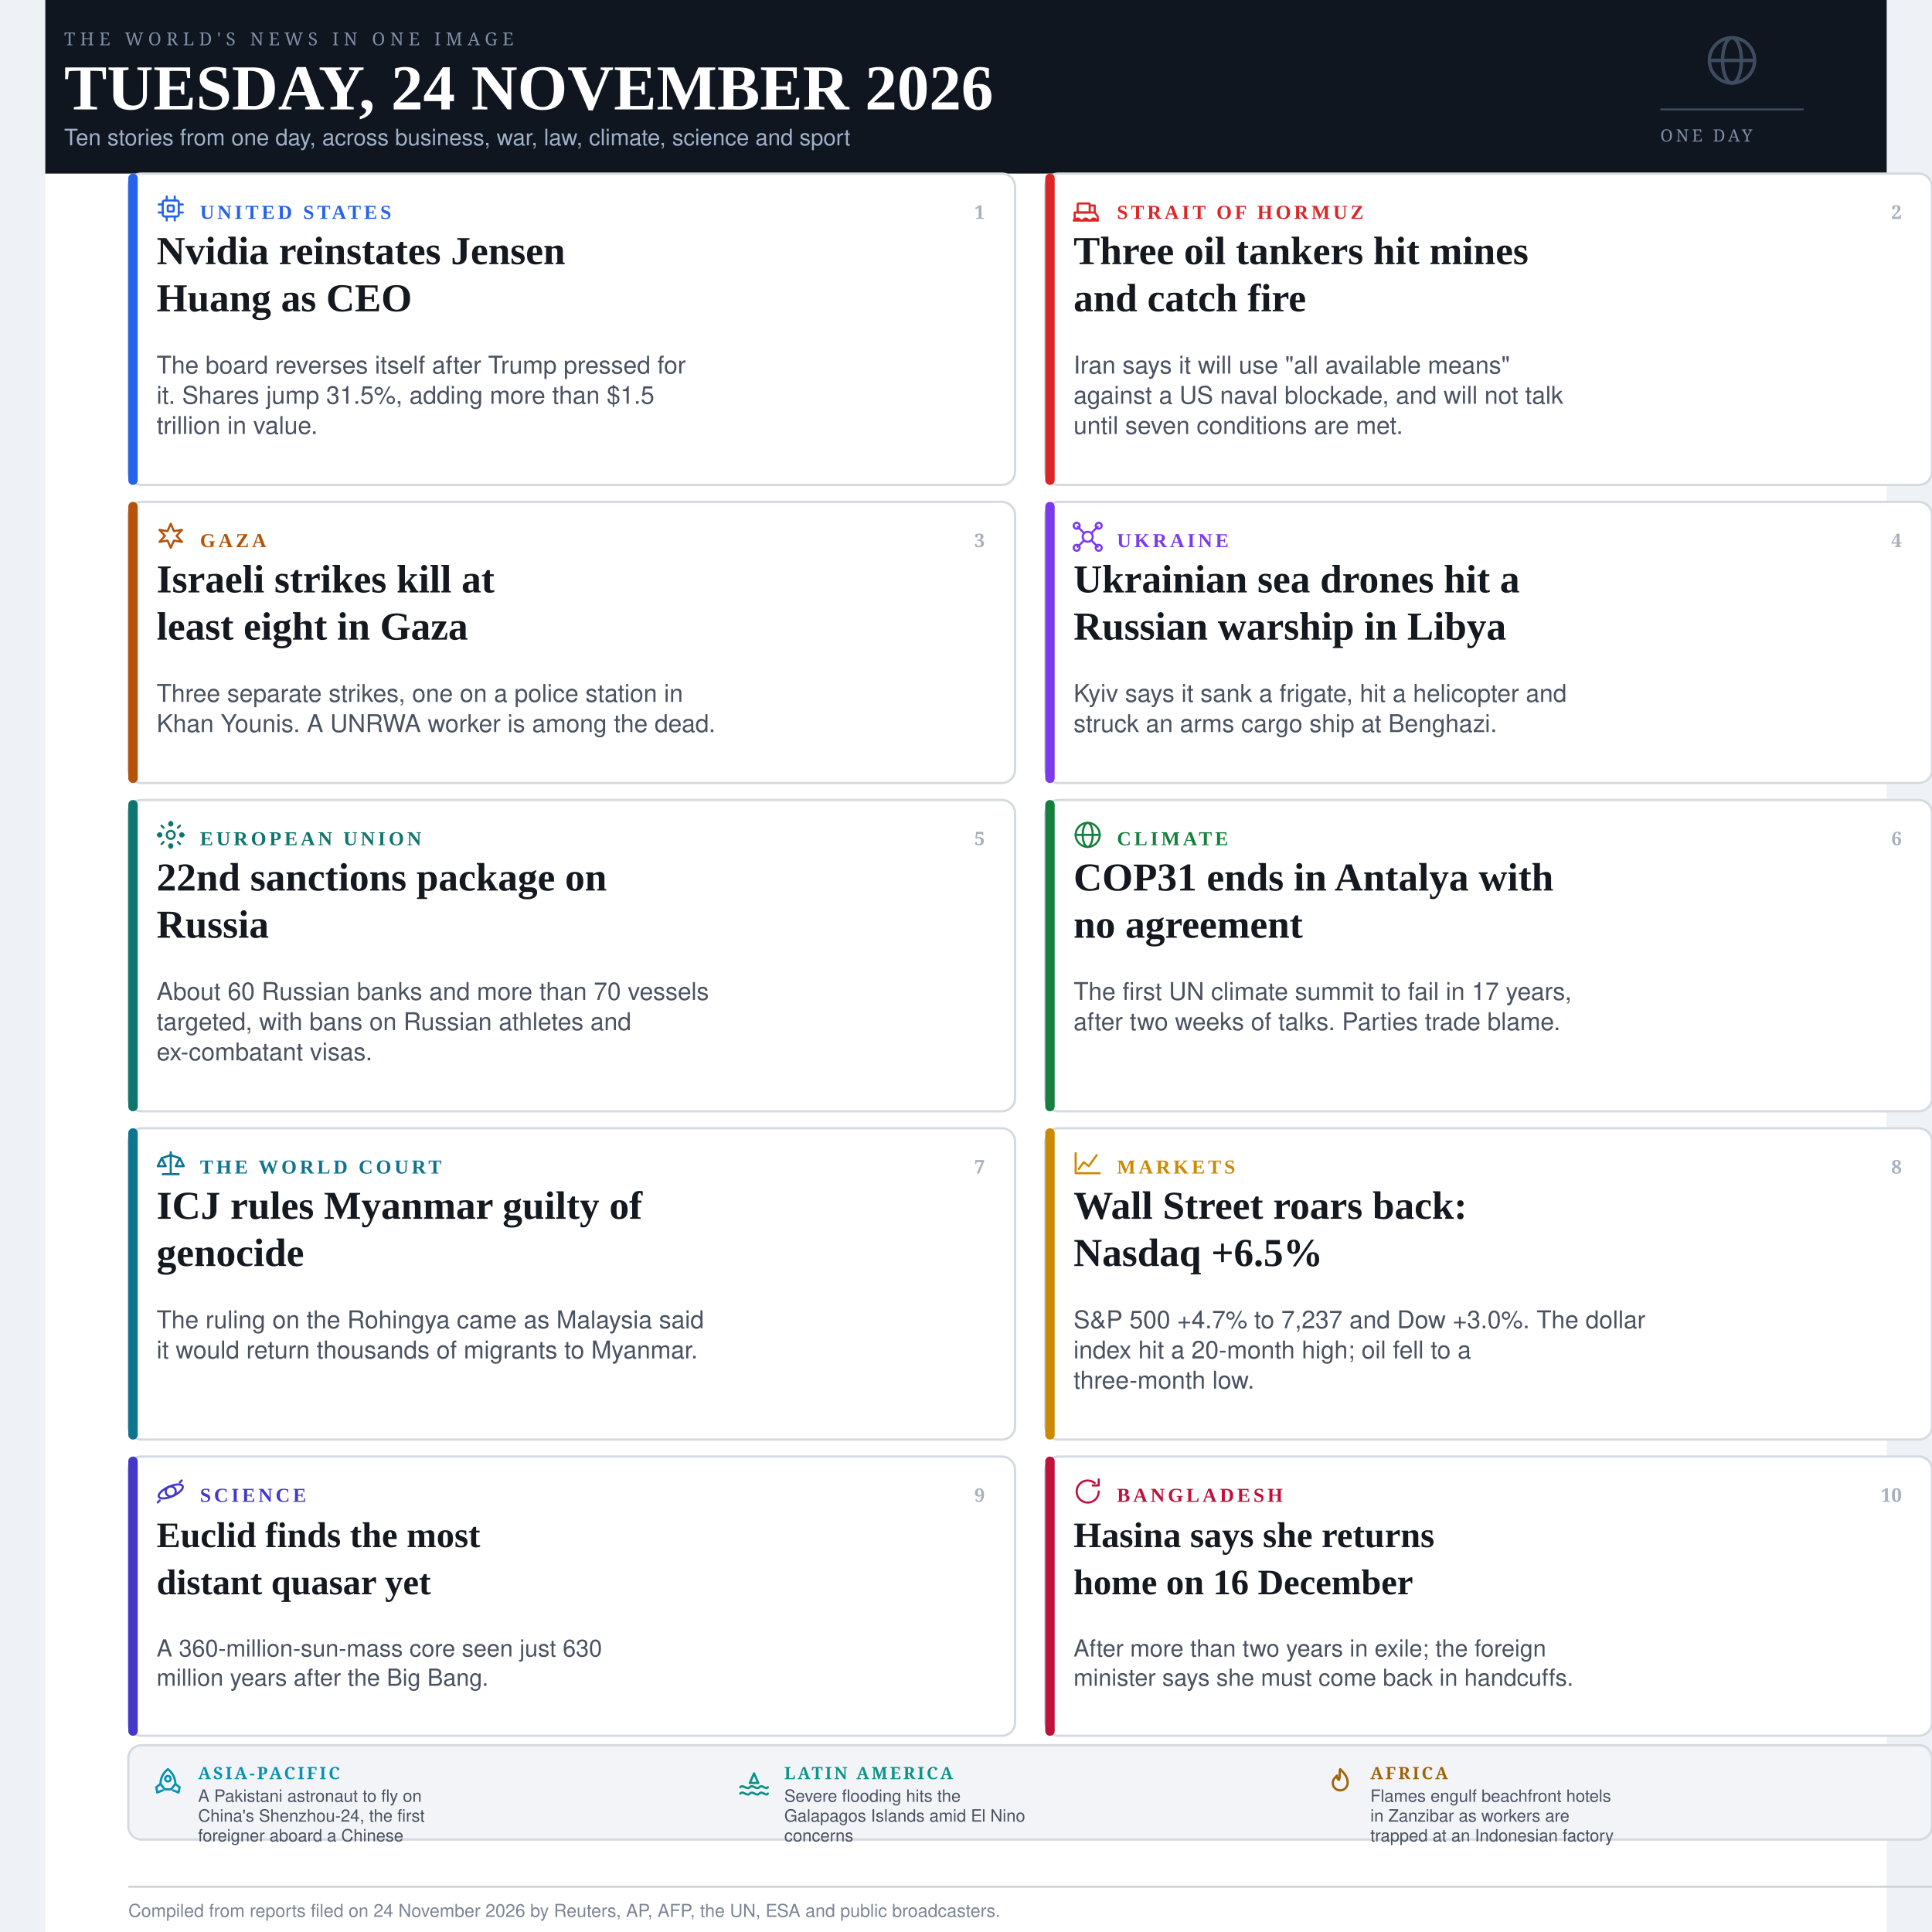
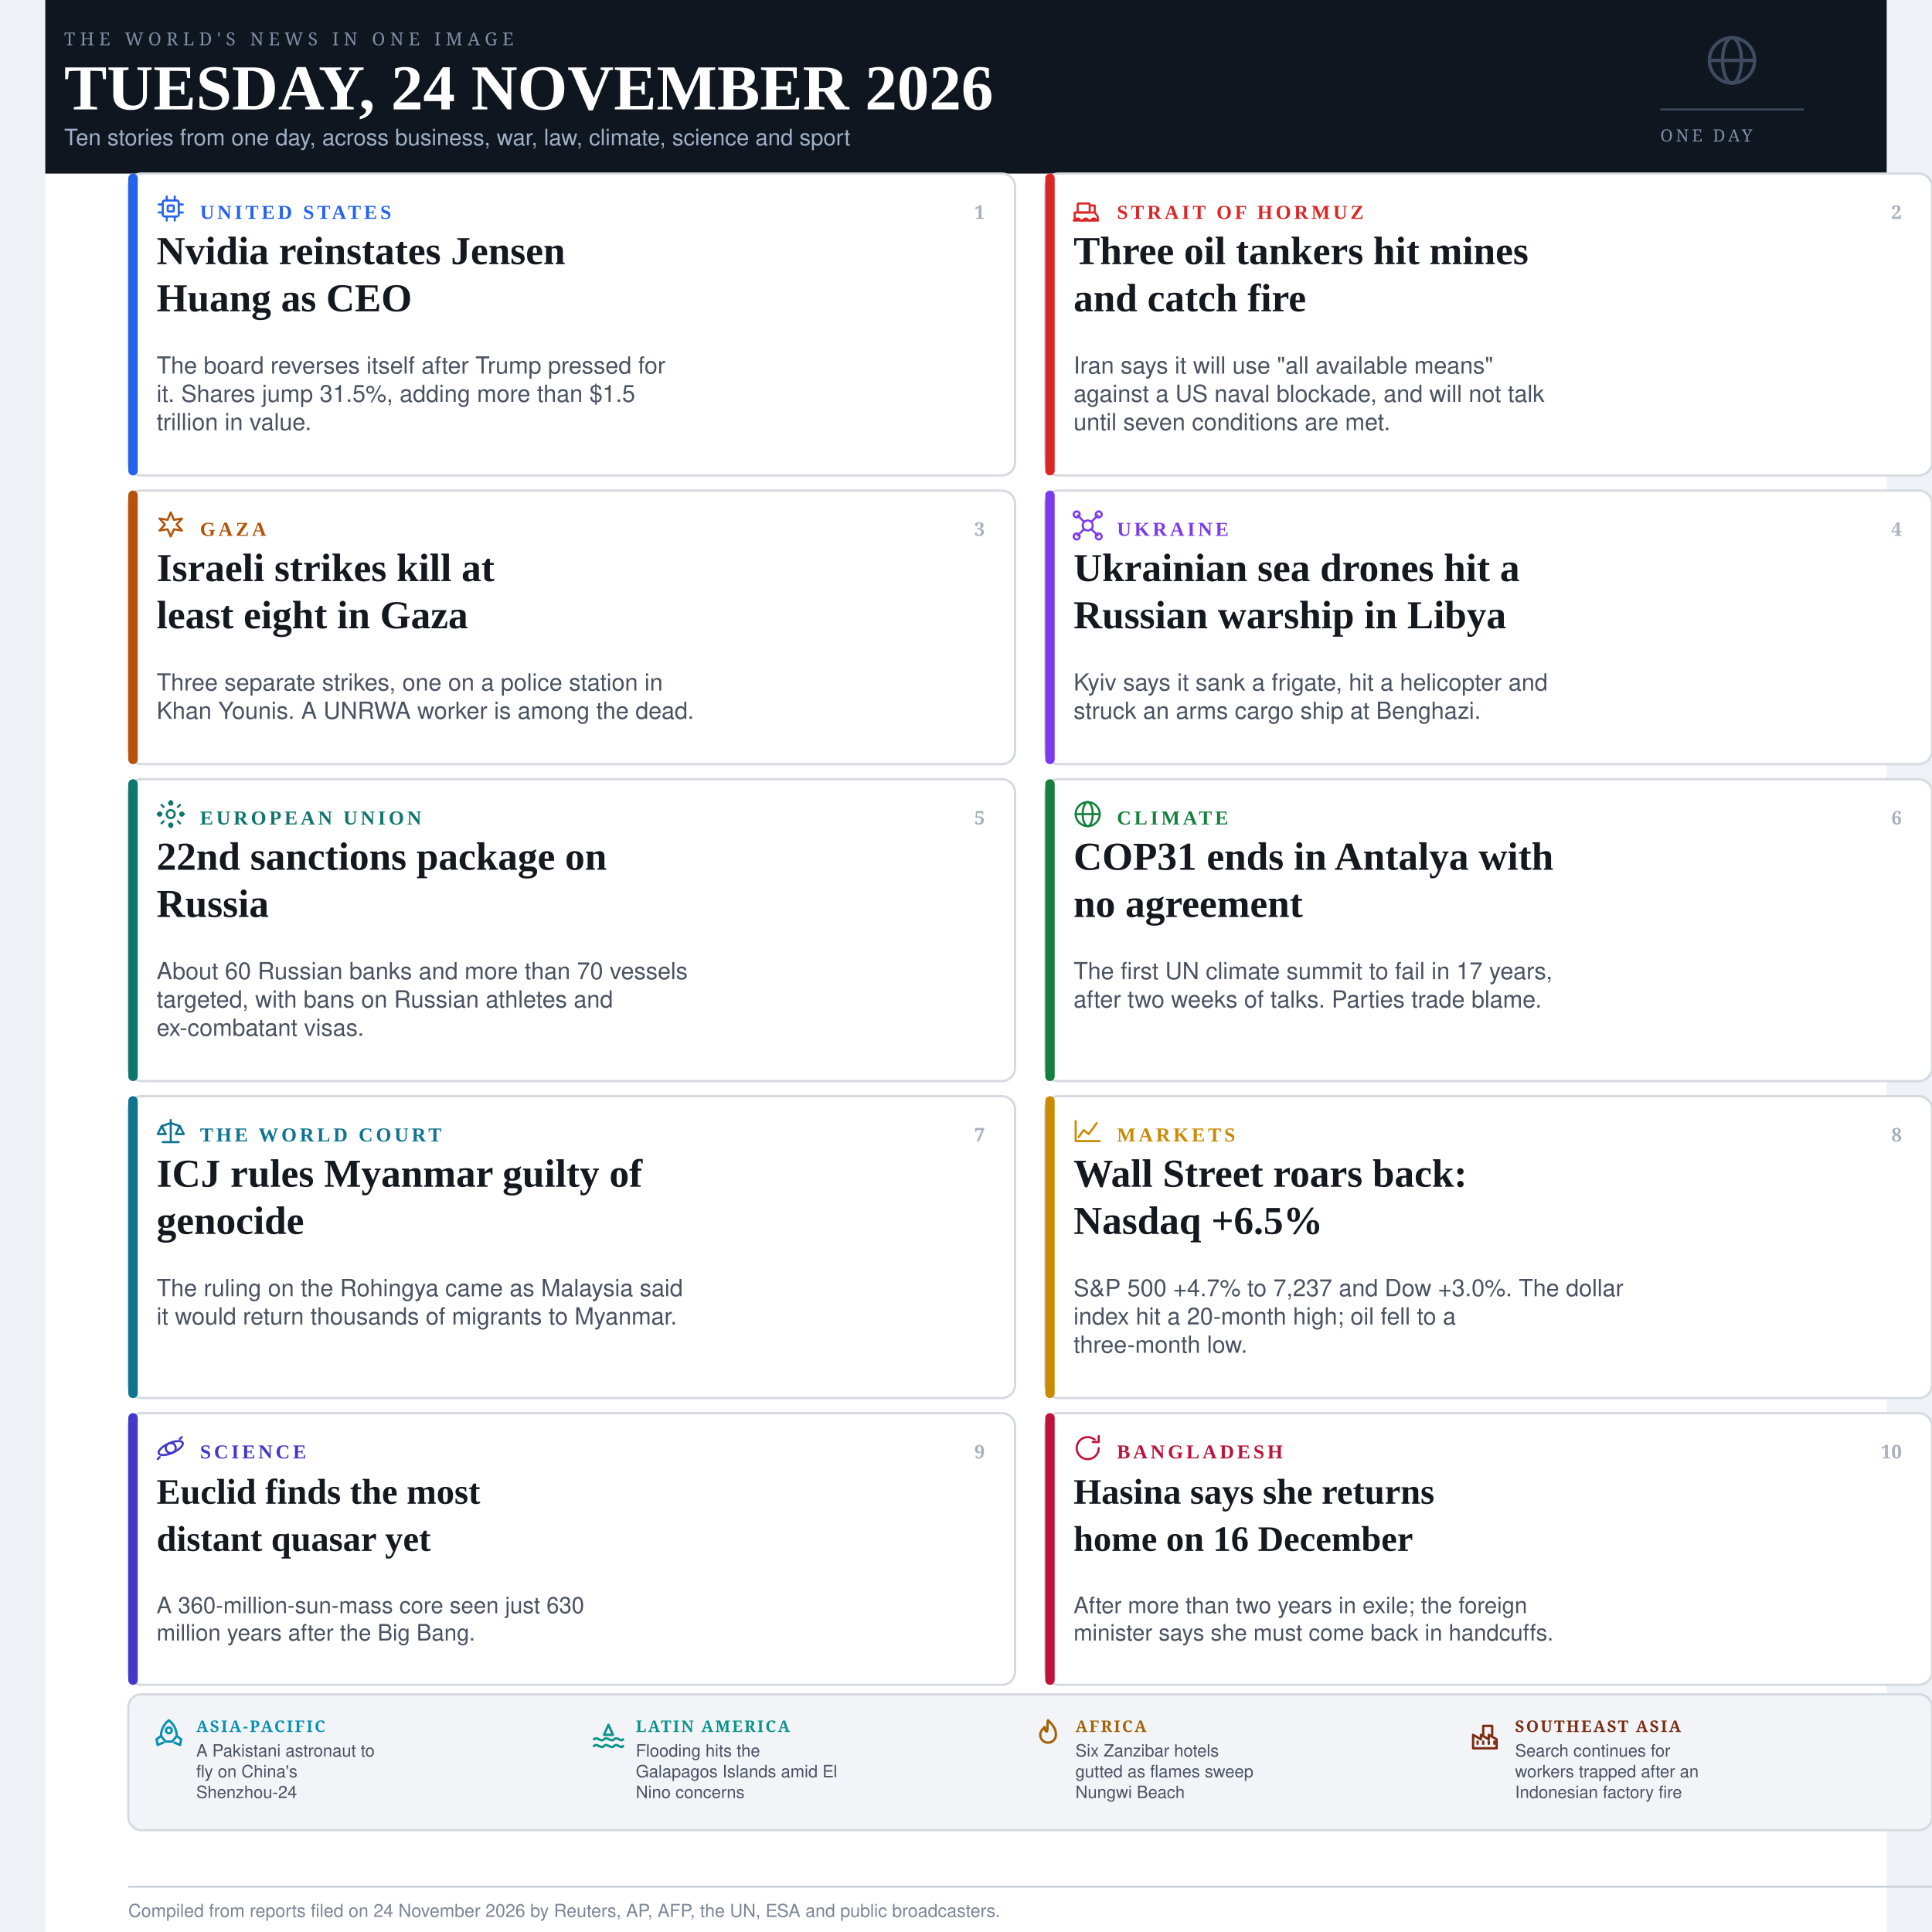
<svg xmlns="http://www.w3.org/2000/svg" width="1024" height="1024" viewBox="0 0 1024 1024" font-family="Helvetica, Arial, sans-serif">
  <rect width="1024" height="1024" fill="#eef1f6" />
  <rect x="24" y="0" width="976" height="1024" fill="#ffffff" />
  <rect x="24" y="0" width="976" height="92" fill="#101620" />
  <text x="34" y="24" font-family="Georgia, serif" font-size="9.5" letter-spacing="2.6" fill="#7f8ea6">THE WORLD'S NEWS IN ONE IMAGE</text>
  <text x="34" y="58" font-family="Georgia, 'Times New Roman', serif" font-size="34" font-weight="700" fill="#ffffff">TUESDAY, 24 NOVEMBER 2026</text>
  <text x="34" y="77" font-family="Helvetica, Arial, sans-serif" font-size="12" fill="#9fb0c8">Ten stories from one day, across business, war, law, climate, science and sport</text>
  <g transform="translate(866 12)" fill="none" stroke="#3f4c60" stroke-width="1.8">
    <circle cx="52" cy="20" r="12" />
    <ellipse cx="52" cy="20" rx="5" ry="12" />
    <path d="M40 20h24" />
    <path d="M14 46h76" stroke="#3f4c60" stroke-width="1" />
    <text x="14" y="63" font-family="Georgia, serif" font-size="9" letter-spacing="1.6" fill="#7f8ea6" stroke="none">ONE DAY</text>
  </g>
  <g transform="translate(34 92)">
    <g>
-       <rect x="34" y="0" width="470" height="165" rx="7" fill="#ffffff" stroke="#d5d9e0" stroke-width="1.2" />
-       <rect x="34" y="0" width="5" height="165" rx="2.5" fill="#2563eb" />
+       <rect x="34" y="0" width="470" height="160" rx="7" fill="#ffffff" stroke="#d5d9e0" stroke-width="1.2" />
+       <rect x="34" y="0" width="5" height="160" rx="2.5" fill="#2563eb" />
      <g transform="translate(48 10) scale(0.53125)" fill="none" stroke="#2563eb" stroke-width="2.1" stroke-linecap="round" stroke-linejoin="round">
        <rect x="8" y="8" width="16" height="16" rx="2" />
        <rect x="13" y="13" width="6" height="6" rx="1" />
        <path d="M12 4v4M20 4v4M12 24v4M20 24v4M4 12h4M4 20h4M24 12h4M24 20h4" />
      </g>
      <text x="72" y="24" font-family="Georgia, 'Times New Roman', serif" font-size="10.5" font-weight="700" letter-spacing="1.6" fill="#2563eb">UNITED STATES</text>
      <text x="488" y="24" text-anchor="end" font-family="Georgia, serif" font-size="10" font-weight="700" fill="#a8b0bd">1</text>
      <text x="49" y="48" font-family="Georgia, 'Times New Roman', serif" font-size="21" font-weight="700" fill="#14181f">Nvidia reinstates Jensen</text>
      <text x="49" y="73" font-family="Georgia, 'Times New Roman', serif" font-size="21" font-weight="700" fill="#14181f">Huang as CEO</text>
-       <text x="49" y="106" font-family="Helvetica, Arial, sans-serif" font-size="13" fill="#4a5261">The board reverses itself after Trump pressed for</text>
-       <text x="49" y="122" font-family="Helvetica, Arial, sans-serif" font-size="13" fill="#4a5261">it. Shares jump 31.5%, adding more than $1.5</text>
-       <text x="49" y="138" font-family="Helvetica, Arial, sans-serif" font-size="13" fill="#4a5261">trillion in value.</text>
-     </g>
-     <g>
-       <rect x="520" y="0" width="470" height="165" rx="7" fill="#ffffff" stroke="#d5d9e0" stroke-width="1.2" />
-       <rect x="520" y="0" width="5" height="165" rx="2.5" fill="#dc2626" />
+       <text x="49" y="106" font-family="Helvetica, Arial, sans-serif" font-size="12.5" fill="#4a5261">The board reverses itself after Trump pressed for</text>
+       <text x="49" y="121" font-family="Helvetica, Arial, sans-serif" font-size="12.5" fill="#4a5261">it. Shares jump 31.5%, adding more than $1.5</text>
+       <text x="49" y="136" font-family="Helvetica, Arial, sans-serif" font-size="12.5" fill="#4a5261">trillion in value.</text>
+     </g>
+     <g>
+       <rect x="520" y="0" width="470" height="160" rx="7" fill="#ffffff" stroke="#d5d9e0" stroke-width="1.2" />
+       <rect x="520" y="0" width="5" height="160" rx="2.5" fill="#dc2626" />
      <g transform="translate(534 10) scale(0.53125)" fill="none" stroke="#dc2626" stroke-width="2.1" stroke-linecap="round" stroke-linejoin="round">
        <path d="M3 20h20l3 4v4H3z" />
        <rect x="6" y="11" width="12" height="9" rx="1" />
        <path d="M18 13h5v7" />
        <path d="M2 28c2 0 2-2 4-2s2 2 4 2 2-2 4-2 2 2 4 2 2-2 4-2 2 2 4 2" />
      </g>
      <text x="558" y="24" font-family="Georgia, 'Times New Roman', serif" font-size="10.5" font-weight="700" letter-spacing="1.6" fill="#dc2626">STRAIT OF HORMUZ</text>
      <text x="974" y="24" text-anchor="end" font-family="Georgia, serif" font-size="10" font-weight="700" fill="#a8b0bd">2</text>
      <text x="535" y="48" font-family="Georgia, 'Times New Roman', serif" font-size="21" font-weight="700" fill="#14181f">Three oil tankers hit mines</text>
      <text x="535" y="73" font-family="Georgia, 'Times New Roman', serif" font-size="21" font-weight="700" fill="#14181f">and catch fire</text>
-       <text x="535" y="106" font-family="Helvetica, Arial, sans-serif" font-size="13" fill="#4a5261">Iran says it will use "all available means"</text>
-       <text x="535" y="122" font-family="Helvetica, Arial, sans-serif" font-size="13" fill="#4a5261">against a US naval blockade, and will not talk</text>
-       <text x="535" y="138" font-family="Helvetica, Arial, sans-serif" font-size="13" fill="#4a5261">until seven conditions are met.</text>
-     </g>
-     <g>
-       <rect x="34" y="174" width="470" height="149" rx="7" fill="#ffffff" stroke="#d5d9e0" stroke-width="1.2" />
-       <rect x="34" y="174" width="5" height="149" rx="2.5" fill="#b45309" />
-       <g transform="translate(48 184) scale(0.53125)" fill="none" stroke="#b45309" stroke-width="2.1" stroke-linecap="round" stroke-linejoin="round">
+       <text x="535" y="106" font-family="Helvetica, Arial, sans-serif" font-size="12.5" fill="#4a5261">Iran says it will use "all available means"</text>
+       <text x="535" y="121" font-family="Helvetica, Arial, sans-serif" font-size="12.5" fill="#4a5261">against a US naval blockade, and will not talk</text>
+       <text x="535" y="136" font-family="Helvetica, Arial, sans-serif" font-size="12.5" fill="#4a5261">until seven conditions are met.</text>
+     </g>
+     <g>
+       <rect x="34" y="168" width="470" height="145" rx="7" fill="#ffffff" stroke="#d5d9e0" stroke-width="1.2" />
+       <rect x="34" y="168" width="5" height="145" rx="2.5" fill="#b45309" />
+       <g transform="translate(48 178) scale(0.53125)" fill="none" stroke="#b45309" stroke-width="2.1" stroke-linecap="round" stroke-linejoin="round">
        <path d="M16 3l3.2 7.4 8-1.3-5.4 6 5.4 6-8-1.3L16 27l-3.2-7.2-8 1.3 5.4-6-5.4-6 8 1.3z" />
      </g>
-       <text x="72" y="198" font-family="Georgia, 'Times New Roman', serif" font-size="10.5" font-weight="700" letter-spacing="1.6" fill="#b45309">GAZA</text>
-       <text x="488" y="198" text-anchor="end" font-family="Georgia, serif" font-size="10" font-weight="700" fill="#a8b0bd">3</text>
-       <text x="49" y="222" font-family="Georgia, 'Times New Roman', serif" font-size="21" font-weight="700" fill="#14181f">Israeli strikes kill at</text>
-       <text x="49" y="247" font-family="Georgia, 'Times New Roman', serif" font-size="21" font-weight="700" fill="#14181f">least eight in Gaza</text>
-       <text x="49" y="280" font-family="Helvetica, Arial, sans-serif" font-size="13" fill="#4a5261">Three separate strikes, one on a police station in</text>
-       <text x="49" y="296" font-family="Helvetica, Arial, sans-serif" font-size="13" fill="#4a5261">Khan Younis. A UNRWA worker is among the dead.</text>
-     </g>
-     <g>
-       <rect x="520" y="174" width="470" height="149" rx="7" fill="#ffffff" stroke="#d5d9e0" stroke-width="1.2" />
-       <rect x="520" y="174" width="5" height="149" rx="2.5" fill="#7c3aed" />
-       <g transform="translate(534 184) scale(0.53125)" fill="none" stroke="#7c3aed" stroke-width="2.1" stroke-linecap="round" stroke-linejoin="round">
+       <text x="72" y="192" font-family="Georgia, 'Times New Roman', serif" font-size="10.5" font-weight="700" letter-spacing="1.6" fill="#b45309">GAZA</text>
+       <text x="488" y="192" text-anchor="end" font-family="Georgia, serif" font-size="10" font-weight="700" fill="#a8b0bd">3</text>
+       <text x="49" y="216" font-family="Georgia, 'Times New Roman', serif" font-size="21" font-weight="700" fill="#14181f">Israeli strikes kill at</text>
+       <text x="49" y="241" font-family="Georgia, 'Times New Roman', serif" font-size="21" font-weight="700" fill="#14181f">least eight in Gaza</text>
+       <text x="49" y="274" font-family="Helvetica, Arial, sans-serif" font-size="12.5" fill="#4a5261">Three separate strikes, one on a police station in</text>
+       <text x="49" y="289" font-family="Helvetica, Arial, sans-serif" font-size="12.5" fill="#4a5261">Khan Younis. A UNRWA worker is among the dead.</text>
+     </g>
+     <g>
+       <rect x="520" y="168" width="470" height="145" rx="7" fill="#ffffff" stroke="#d5d9e0" stroke-width="1.2" />
+       <rect x="520" y="168" width="5" height="145" rx="2.5" fill="#7c3aed" />
+       <g transform="translate(534 178) scale(0.53125)" fill="none" stroke="#7c3aed" stroke-width="2.1" stroke-linecap="round" stroke-linejoin="round">
        <circle cx="16" cy="16" r="5" />
        <path d="M6 6l6 6M26 6l-6 6M6 26l6-6M26 26l-6-6" />
        <circle cx="5" cy="5" r="3" />
        <circle cx="27" cy="5" r="3" />
        <circle cx="5" cy="27" r="3" />
        <circle cx="27" cy="27" r="3" />
      </g>
-       <text x="558" y="198" font-family="Georgia, 'Times New Roman', serif" font-size="10.5" font-weight="700" letter-spacing="1.6" fill="#7c3aed">UKRAINE</text>
-       <text x="974" y="198" text-anchor="end" font-family="Georgia, serif" font-size="10" font-weight="700" fill="#a8b0bd">4</text>
-       <text x="535" y="222" font-family="Georgia, 'Times New Roman', serif" font-size="21" font-weight="700" fill="#14181f">Ukrainian sea drones hit a</text>
-       <text x="535" y="247" font-family="Georgia, 'Times New Roman', serif" font-size="21" font-weight="700" fill="#14181f">Russian warship in Libya</text>
-       <text x="535" y="280" font-family="Helvetica, Arial, sans-serif" font-size="13" fill="#4a5261">Kyiv says it sank a frigate, hit a helicopter and</text>
-       <text x="535" y="296" font-family="Helvetica, Arial, sans-serif" font-size="13" fill="#4a5261">struck an arms cargo ship at Benghazi.</text>
-     </g>
-     <g>
-       <rect x="34" y="332" width="470" height="165" rx="7" fill="#ffffff" stroke="#d5d9e0" stroke-width="1.2" />
-       <rect x="34" y="332" width="5" height="165" rx="2.5" fill="#0f766e" />
-       <g transform="translate(48 342) scale(0.53125)" fill="none" stroke="#0f766e" stroke-width="2.1" stroke-linecap="round" stroke-linejoin="round">
+       <text x="558" y="192" font-family="Georgia, 'Times New Roman', serif" font-size="10.5" font-weight="700" letter-spacing="1.6" fill="#7c3aed">UKRAINE</text>
+       <text x="974" y="192" text-anchor="end" font-family="Georgia, serif" font-size="10" font-weight="700" fill="#a8b0bd">4</text>
+       <text x="535" y="216" font-family="Georgia, 'Times New Roman', serif" font-size="21" font-weight="700" fill="#14181f">Ukrainian sea drones hit a</text>
+       <text x="535" y="241" font-family="Georgia, 'Times New Roman', serif" font-size="21" font-weight="700" fill="#14181f">Russian warship in Libya</text>
+       <text x="535" y="274" font-family="Helvetica, Arial, sans-serif" font-size="12.5" fill="#4a5261">Kyiv says it sank a frigate, hit a helicopter and</text>
+       <text x="535" y="289" font-family="Helvetica, Arial, sans-serif" font-size="12.5" fill="#4a5261">struck an arms cargo ship at Benghazi.</text>
+     </g>
+     <g>
+       <rect x="34" y="321" width="470" height="160" rx="7" fill="#ffffff" stroke="#d5d9e0" stroke-width="1.2" />
+       <rect x="34" y="321" width="5" height="160" rx="2.5" fill="#0f766e" />
+       <g transform="translate(48 331) scale(0.53125)" fill="none" stroke="#0f766e" stroke-width="2.1" stroke-linecap="round" stroke-linejoin="round">
        <circle cx="16" cy="16" r="4" />
        <g id="st">
          <path d="M16 3v3M16 26v3M3 16h3M26 16h3M6.8 6.8l2.1 2.1M23.1 23.1l2.1 2.1M25.2 6.8l-2.1 2.1M8.9 23.1l-2.1 2.1" />
        </g>
        <circle cx="16" cy="5" r="1.6" />
        <circle cx="16" cy="27" r="1.6" />
        <circle cx="5" cy="16" r="1.6" />
        <circle cx="27" cy="16" r="1.6" />
      </g>
-       <text x="72" y="356" font-family="Georgia, 'Times New Roman', serif" font-size="10.5" font-weight="700" letter-spacing="1.6" fill="#0f766e">EUROPEAN UNION</text>
-       <text x="488" y="356" text-anchor="end" font-family="Georgia, serif" font-size="10" font-weight="700" fill="#a8b0bd">5</text>
-       <text x="49" y="380" font-family="Georgia, 'Times New Roman', serif" font-size="21" font-weight="700" fill="#14181f">22nd sanctions package on</text>
-       <text x="49" y="405" font-family="Georgia, 'Times New Roman', serif" font-size="21" font-weight="700" fill="#14181f">Russia</text>
-       <text x="49" y="438" font-family="Helvetica, Arial, sans-serif" font-size="13" fill="#4a5261">About 60 Russian banks and more than 70 vessels</text>
-       <text x="49" y="454" font-family="Helvetica, Arial, sans-serif" font-size="13" fill="#4a5261">targeted, with bans on Russian athletes and</text>
-       <text x="49" y="470" font-family="Helvetica, Arial, sans-serif" font-size="13" fill="#4a5261">ex-combatant visas.</text>
-     </g>
-     <g>
-       <rect x="520" y="332" width="470" height="165" rx="7" fill="#ffffff" stroke="#d5d9e0" stroke-width="1.2" />
-       <rect x="520" y="332" width="5" height="165" rx="2.5" fill="#15803d" />
-       <g transform="translate(534 342) scale(0.53125)" fill="none" stroke="#15803d" stroke-width="2.1" stroke-linecap="round" stroke-linejoin="round">
+       <text x="72" y="345" font-family="Georgia, 'Times New Roman', serif" font-size="10.5" font-weight="700" letter-spacing="1.6" fill="#0f766e">EUROPEAN UNION</text>
+       <text x="488" y="345" text-anchor="end" font-family="Georgia, serif" font-size="10" font-weight="700" fill="#a8b0bd">5</text>
+       <text x="49" y="369" font-family="Georgia, 'Times New Roman', serif" font-size="21" font-weight="700" fill="#14181f">22nd sanctions package on</text>
+       <text x="49" y="394" font-family="Georgia, 'Times New Roman', serif" font-size="21" font-weight="700" fill="#14181f">Russia</text>
+       <text x="49" y="427" font-family="Helvetica, Arial, sans-serif" font-size="12.5" fill="#4a5261">About 60 Russian banks and more than 70 vessels</text>
+       <text x="49" y="442" font-family="Helvetica, Arial, sans-serif" font-size="12.5" fill="#4a5261">targeted, with bans on Russian athletes and</text>
+       <text x="49" y="457" font-family="Helvetica, Arial, sans-serif" font-size="12.5" fill="#4a5261">ex-combatant visas.</text>
+     </g>
+     <g>
+       <rect x="520" y="321" width="470" height="160" rx="7" fill="#ffffff" stroke="#d5d9e0" stroke-width="1.2" />
+       <rect x="520" y="321" width="5" height="160" rx="2.5" fill="#15803d" />
+       <g transform="translate(534 331) scale(0.53125)" fill="none" stroke="#15803d" stroke-width="2.1" stroke-linecap="round" stroke-linejoin="round">
        <circle cx="16" cy="16" r="12" />
        <ellipse cx="16" cy="16" rx="5" ry="12" />
        <path d="M4 16h24" />
      </g>
-       <text x="558" y="356" font-family="Georgia, 'Times New Roman', serif" font-size="10.5" font-weight="700" letter-spacing="1.6" fill="#15803d">CLIMATE</text>
-       <text x="974" y="356" text-anchor="end" font-family="Georgia, serif" font-size="10" font-weight="700" fill="#a8b0bd">6</text>
-       <text x="535" y="380" font-family="Georgia, 'Times New Roman', serif" font-size="21" font-weight="700" fill="#14181f">COP31 ends in Antalya with</text>
-       <text x="535" y="405" font-family="Georgia, 'Times New Roman', serif" font-size="21" font-weight="700" fill="#14181f">no agreement</text>
-       <text x="535" y="438" font-family="Helvetica, Arial, sans-serif" font-size="13" fill="#4a5261">The first UN climate summit to fail in 17 years,</text>
-       <text x="535" y="454" font-family="Helvetica, Arial, sans-serif" font-size="13" fill="#4a5261">after two weeks of talks. Parties trade blame.</text>
-     </g>
-     <g>
-       <rect x="34" y="506" width="470" height="165" rx="7" fill="#ffffff" stroke="#d5d9e0" stroke-width="1.2" />
-       <rect x="34" y="506" width="5" height="165" rx="2.5" fill="#0e7490" />
-       <g transform="translate(48 516) scale(0.53125)" fill="none" stroke="#0e7490" stroke-width="2.1" stroke-linecap="round" stroke-linejoin="round">
+       <text x="558" y="345" font-family="Georgia, 'Times New Roman', serif" font-size="10.5" font-weight="700" letter-spacing="1.6" fill="#15803d">CLIMATE</text>
+       <text x="974" y="345" text-anchor="end" font-family="Georgia, serif" font-size="10" font-weight="700" fill="#a8b0bd">6</text>
+       <text x="535" y="369" font-family="Georgia, 'Times New Roman', serif" font-size="21" font-weight="700" fill="#14181f">COP31 ends in Antalya with</text>
+       <text x="535" y="394" font-family="Georgia, 'Times New Roman', serif" font-size="21" font-weight="700" fill="#14181f">no agreement</text>
+       <text x="535" y="427" font-family="Helvetica, Arial, sans-serif" font-size="12.5" fill="#4a5261">The first UN climate summit to fail in 17 years,</text>
+       <text x="535" y="442" font-family="Helvetica, Arial, sans-serif" font-size="12.5" fill="#4a5261">after two weeks of talks. Parties trade blame.</text>
+     </g>
+     <g>
+       <rect x="34" y="489" width="470" height="160" rx="7" fill="#ffffff" stroke="#d5d9e0" stroke-width="1.2" />
+       <rect x="34" y="489" width="5" height="160" rx="2.5" fill="#0e7490" />
+       <g transform="translate(48 499) scale(0.53125)" fill="none" stroke="#0e7490" stroke-width="2.1" stroke-linecap="round" stroke-linejoin="round">
        <path d="M16 5v22M8 27h16" />
        <path d="M16 8l-9 3M16 8l9 3" />
        <path d="M7 11l-4 8h8zM25 11l-4 8h8z" />
      </g>
-       <text x="72" y="530" font-family="Georgia, 'Times New Roman', serif" font-size="10.5" font-weight="700" letter-spacing="1.6" fill="#0e7490">THE WORLD COURT</text>
-       <text x="488" y="530" text-anchor="end" font-family="Georgia, serif" font-size="10" font-weight="700" fill="#a8b0bd">7</text>
-       <text x="49" y="554" font-family="Georgia, 'Times New Roman', serif" font-size="21" font-weight="700" fill="#14181f">ICJ rules Myanmar guilty of</text>
-       <text x="49" y="579" font-family="Georgia, 'Times New Roman', serif" font-size="21" font-weight="700" fill="#14181f">genocide</text>
-       <text x="49" y="612" font-family="Helvetica, Arial, sans-serif" font-size="13" fill="#4a5261">The ruling on the Rohingya came as Malaysia said</text>
-       <text x="49" y="628" font-family="Helvetica, Arial, sans-serif" font-size="13" fill="#4a5261">it would return thousands of migrants to Myanmar.</text>
-     </g>
-     <g>
-       <rect x="520" y="506" width="470" height="165" rx="7" fill="#ffffff" stroke="#d5d9e0" stroke-width="1.2" />
-       <rect x="520" y="506" width="5" height="165" rx="2.5" fill="#ca8a04" />
-       <g transform="translate(534 516) scale(0.53125)" fill="none" stroke="#ca8a04" stroke-width="2.1" stroke-linecap="round" stroke-linejoin="round">
+       <text x="72" y="513" font-family="Georgia, 'Times New Roman', serif" font-size="10.5" font-weight="700" letter-spacing="1.6" fill="#0e7490">THE WORLD COURT</text>
+       <text x="488" y="513" text-anchor="end" font-family="Georgia, serif" font-size="10" font-weight="700" fill="#a8b0bd">7</text>
+       <text x="49" y="537" font-family="Georgia, 'Times New Roman', serif" font-size="21" font-weight="700" fill="#14181f">ICJ rules Myanmar guilty of</text>
+       <text x="49" y="562" font-family="Georgia, 'Times New Roman', serif" font-size="21" font-weight="700" fill="#14181f">genocide</text>
+       <text x="49" y="595" font-family="Helvetica, Arial, sans-serif" font-size="12.5" fill="#4a5261">The ruling on the Rohingya came as Malaysia said</text>
+       <text x="49" y="610" font-family="Helvetica, Arial, sans-serif" font-size="12.5" fill="#4a5261">it would return thousands of migrants to Myanmar.</text>
+     </g>
+     <g>
+       <rect x="520" y="489" width="470" height="160" rx="7" fill="#ffffff" stroke="#d5d9e0" stroke-width="1.2" />
+       <rect x="520" y="489" width="5" height="160" rx="2.5" fill="#ca8a04" />
+       <g transform="translate(534 499) scale(0.53125)" fill="none" stroke="#ca8a04" stroke-width="2.1" stroke-linecap="round" stroke-linejoin="round">
        <path d="M4 26V6M4 26h24" />
        <path d="M7 22l5-7 5 4 8-11" />
      </g>
-       <text x="558" y="530" font-family="Georgia, 'Times New Roman', serif" font-size="10.5" font-weight="700" letter-spacing="1.6" fill="#ca8a04">MARKETS</text>
-       <text x="974" y="530" text-anchor="end" font-family="Georgia, serif" font-size="10" font-weight="700" fill="#a8b0bd">8</text>
-       <text x="535" y="554" font-family="Georgia, 'Times New Roman', serif" font-size="21" font-weight="700" fill="#14181f">Wall Street roars back:</text>
-       <text x="535" y="579" font-family="Georgia, 'Times New Roman', serif" font-size="21" font-weight="700" fill="#14181f">Nasdaq +6.5%</text>
-       <text x="535" y="612" font-family="Helvetica, Arial, sans-serif" font-size="13" fill="#4a5261">S&amp;P 500 +4.7% to 7,237 and Dow +3.0%. The dollar</text>
-       <text x="535" y="628" font-family="Helvetica, Arial, sans-serif" font-size="13" fill="#4a5261">index hit a 20-month high; oil fell to a</text>
-       <text x="535" y="644" font-family="Helvetica, Arial, sans-serif" font-size="13" fill="#4a5261">three-month low.</text>
-     </g>
-     <g>
-       <rect x="34" y="680" width="470" height="148" rx="7" fill="#ffffff" stroke="#d5d9e0" stroke-width="1.2" />
-       <rect x="34" y="680" width="5" height="148" rx="2.5" fill="#4338ca" />
-       <g transform="translate(48 690) scale(0.53125)" fill="none" stroke="#4338ca" stroke-width="2.1" stroke-linecap="round" stroke-linejoin="round">
+       <text x="558" y="513" font-family="Georgia, 'Times New Roman', serif" font-size="10.5" font-weight="700" letter-spacing="1.6" fill="#ca8a04">MARKETS</text>
+       <text x="974" y="513" text-anchor="end" font-family="Georgia, serif" font-size="10" font-weight="700" fill="#a8b0bd">8</text>
+       <text x="535" y="537" font-family="Georgia, 'Times New Roman', serif" font-size="21" font-weight="700" fill="#14181f">Wall Street roars back:</text>
+       <text x="535" y="562" font-family="Georgia, 'Times New Roman', serif" font-size="21" font-weight="700" fill="#14181f">Nasdaq +6.5%</text>
+       <text x="535" y="595" font-family="Helvetica, Arial, sans-serif" font-size="12.5" fill="#4a5261">S&amp;P 500 +4.7% to 7,237 and Dow +3.0%. The dollar</text>
+       <text x="535" y="610" font-family="Helvetica, Arial, sans-serif" font-size="12.5" fill="#4a5261">index hit a 20-month high; oil fell to a</text>
+       <text x="535" y="625" font-family="Helvetica, Arial, sans-serif" font-size="12.5" fill="#4a5261">three-month low.</text>
+     </g>
+     <g>
+       <rect x="34" y="657" width="470" height="144" rx="7" fill="#ffffff" stroke="#d5d9e0" stroke-width="1.2" />
+       <rect x="34" y="657" width="5" height="144" rx="2.5" fill="#4338ca" />
+       <g transform="translate(48 667) scale(0.53125)" fill="none" stroke="#4338ca" stroke-width="2.1" stroke-linecap="round" stroke-linejoin="round">
        <circle cx="16" cy="16" r="5" />
        <ellipse cx="16" cy="16" rx="13" ry="5" transform="rotate(-24 16 16)" />
        <path d="M25 7l2-2M5 25l-2 2" />
      </g>
-       <text x="72" y="704" font-family="Georgia, 'Times New Roman', serif" font-size="10.5" font-weight="700" letter-spacing="1.6" fill="#4338ca">SCIENCE</text>
-       <text x="488" y="704" text-anchor="end" font-family="Georgia, serif" font-size="10" font-weight="700" fill="#a8b0bd">9</text>
-       <text x="49" y="728" font-family="Georgia, 'Times New Roman', serif" font-size="19" font-weight="700" fill="#14181f">Euclid finds the most</text>
-       <text x="49" y="753" font-family="Georgia, 'Times New Roman', serif" font-size="19" font-weight="700" fill="#14181f">distant quasar yet</text>
-       <text x="49" y="786" font-family="Helvetica, Arial, sans-serif" font-size="12.5" fill="#4a5261">A 360-million-sun-mass core seen just 630</text>
-       <text x="49" y="801.5" font-family="Helvetica, Arial, sans-serif" font-size="12.5" fill="#4a5261">million years after the Big Bang.</text>
-     </g>
-     <g>
-       <rect x="520" y="680" width="470" height="148" rx="7" fill="#ffffff" stroke="#d5d9e0" stroke-width="1.2" />
-       <rect x="520" y="680" width="5" height="148" rx="2.5" fill="#be123c" />
-       <g transform="translate(534 690) scale(0.53125)" fill="none" stroke="#be123c" stroke-width="2.1" stroke-linecap="round" stroke-linejoin="round">
+       <text x="72" y="681" font-family="Georgia, 'Times New Roman', serif" font-size="10.5" font-weight="700" letter-spacing="1.6" fill="#4338ca">SCIENCE</text>
+       <text x="488" y="681" text-anchor="end" font-family="Georgia, serif" font-size="10" font-weight="700" fill="#a8b0bd">9</text>
+       <text x="49" y="705" font-family="Georgia, 'Times New Roman', serif" font-size="19" font-weight="700" fill="#14181f">Euclid finds the most</text>
+       <text x="49" y="730" font-family="Georgia, 'Times New Roman', serif" font-size="19" font-weight="700" fill="#14181f">distant quasar yet</text>
+       <text x="49" y="763" font-family="Helvetica, Arial, sans-serif" font-size="12" fill="#4a5261">A 360-million-sun-mass core seen just 630</text>
+       <text x="49" y="777.5" font-family="Helvetica, Arial, sans-serif" font-size="12" fill="#4a5261">million years after the Big Bang.</text>
+     </g>
+     <g>
+       <rect x="520" y="657" width="470" height="144" rx="7" fill="#ffffff" stroke="#d5d9e0" stroke-width="1.2" />
+       <rect x="520" y="657" width="5" height="144" rx="2.5" fill="#be123c" />
+       <g transform="translate(534 667) scale(0.53125)" fill="none" stroke="#be123c" stroke-width="2.1" stroke-linecap="round" stroke-linejoin="round">
        <path d="M27 16a11 11 0 1 1-4-8.4" />
        <path d="M27 4v6h-6" />
      </g>
-       <text x="558" y="704" font-family="Georgia, 'Times New Roman', serif" font-size="10.5" font-weight="700" letter-spacing="1.6" fill="#be123c">BANGLADESH</text>
-       <text x="974" y="704" text-anchor="end" font-family="Georgia, serif" font-size="10" font-weight="700" fill="#a8b0bd">10</text>
-       <text x="535" y="728" font-family="Georgia, 'Times New Roman', serif" font-size="19" font-weight="700" fill="#14181f">Hasina says she returns</text>
-       <text x="535" y="753" font-family="Georgia, 'Times New Roman', serif" font-size="19" font-weight="700" fill="#14181f">home on 16 December</text>
-       <text x="535" y="786" font-family="Helvetica, Arial, sans-serif" font-size="12.5" fill="#4a5261">After more than two years in exile; the foreign</text>
-       <text x="535" y="801.5" font-family="Helvetica, Arial, sans-serif" font-size="12.5" fill="#4a5261">minister says she must come back in handcuffs.</text>
-     </g>
-     <rect x="34" y="833" width="956" height="50" rx="7" fill="#f2f4f8" stroke="#d5d9e0" stroke-width="1.2" />
-     <g transform="translate(46 844) scale(0.5625)" fill="none" stroke="#0891b2" stroke-width="2.1" stroke-linecap="round" stroke-linejoin="round">
+       <text x="558" y="681" font-family="Georgia, 'Times New Roman', serif" font-size="10.5" font-weight="700" letter-spacing="1.6" fill="#be123c">BANGLADESH</text>
+       <text x="974" y="681" text-anchor="end" font-family="Georgia, serif" font-size="10" font-weight="700" fill="#a8b0bd">10</text>
+       <text x="535" y="705" font-family="Georgia, 'Times New Roman', serif" font-size="19" font-weight="700" fill="#14181f">Hasina says she returns</text>
+       <text x="535" y="730" font-family="Georgia, 'Times New Roman', serif" font-size="19" font-weight="700" fill="#14181f">home on 16 December</text>
+       <text x="535" y="763" font-family="Helvetica, Arial, sans-serif" font-size="12" fill="#4a5261">After more than two years in exile; the foreign</text>
+       <text x="535" y="777.5" font-family="Helvetica, Arial, sans-serif" font-size="12" fill="#4a5261">minister says she must come back in handcuffs.</text>
+     </g>
+     <rect x="34" y="806" width="956" height="72" rx="7" fill="#f2f4f8" stroke="#d5d9e0" stroke-width="1.2" />
+     <g transform="translate(46 818) scale(0.59375)" fill="none" stroke="#0891b2" stroke-width="2.1" stroke-linecap="round" stroke-linejoin="round">
      <path d="M16 3c5 4 7 9 7 14l-4 5h-6l-4-5c0-5 2-10 7-14z" />
      <circle cx="16" cy="12" r="2.6" />
      <path d="M9 17l-4 3 1 5 5-2M23 17l4 3-1 5-5-2" />
    </g>
-     <text x="71" y="851" font-family="Georgia, serif" font-size="9" font-weight="700" letter-spacing="1.2" fill="#0891b2">ASIA-PACIFIC</text>
-     <text x="71" y="863" font-family="Helvetica, Arial, sans-serif" font-size="9" fill="#4a5261">A Pakistani astronaut to fly on</text>
-     <text x="71" y="873.5" font-family="Helvetica, Arial, sans-serif" font-size="9" fill="#4a5261">China's Shenzhou-24, the first</text>
-     <text x="71" y="884" font-family="Helvetica, Arial, sans-serif" font-size="9" fill="#4a5261">foreigner aboard a Chinese</text>
-     <g transform="translate(356.6667 844) scale(0.5625)" fill="none" stroke="#0d9488" stroke-width="2.1" stroke-linecap="round" stroke-linejoin="round">
+     <text x="70" y="826" font-family="Georgia, serif" font-size="8.5" font-weight="700" letter-spacing="0.9" fill="#0891b2">ASIA-PACIFIC</text>
+     <text x="70" y="839" font-family="Helvetica, Arial, sans-serif" font-size="9" fill="#4a5261">A Pakistani astronaut to</text>
+     <text x="70" y="850" font-family="Helvetica, Arial, sans-serif" font-size="9" fill="#4a5261">fly on China's</text>
+     <text x="70" y="861" font-family="Helvetica, Arial, sans-serif" font-size="9" fill="#4a5261">Shenzhou-24</text>
+     <g transform="translate(279 818) scale(0.59375)" fill="none" stroke="#0d9488" stroke-width="2.1" stroke-linecap="round" stroke-linejoin="round">
      <path d="M3 20c3-3 6 3 9 0s6 3 9 0 6 3 8 0" />
      <path d="M3 26c3-3 6 3 9 0s6 3 9 0 6 3 8 0" />
      <path d="M12 16l4-9 4 9z" />
    </g>
-     <text x="381.667" y="851" font-family="Georgia, serif" font-size="9" font-weight="700" letter-spacing="1.2" fill="#0d9488">LATIN AMERICA</text>
-     <text x="381.667" y="863" font-family="Helvetica, Arial, sans-serif" font-size="9" fill="#4a5261">Severe flooding hits the</text>
-     <text x="381.667" y="873.5" font-family="Helvetica, Arial, sans-serif" font-size="9" fill="#4a5261">Galapagos Islands amid El Nino</text>
-     <text x="381.667" y="884" font-family="Helvetica, Arial, sans-serif" font-size="9" fill="#4a5261">concerns</text>
-     <g transform="translate(667.3333 844) scale(0.5625)" fill="none" stroke="#a16207" stroke-width="2.1" stroke-linecap="round" stroke-linejoin="round">
+     <text x="303" y="826" font-family="Georgia, serif" font-size="8.5" font-weight="700" letter-spacing="0.9" fill="#0d9488">LATIN AMERICA</text>
+     <text x="303" y="839" font-family="Helvetica, Arial, sans-serif" font-size="9" fill="#4a5261">Flooding hits the</text>
+     <text x="303" y="850" font-family="Helvetica, Arial, sans-serif" font-size="9" fill="#4a5261">Galapagos Islands amid El</text>
+     <text x="303" y="861" font-family="Helvetica, Arial, sans-serif" font-size="9" fill="#4a5261">Nino concerns</text>
+     <g transform="translate(512 818) scale(0.59375)" fill="none" stroke="#a16207" stroke-width="2.1" stroke-linecap="round" stroke-linejoin="round">
      <path d="M16 3c5 5 7 8 7 13a7 7 0 1 1-14 0c0-3 2-5 4-7 0 3 1 4 2 4 1-3 0-7 1-10z" />
    </g>
-     <text x="692.333" y="851" font-family="Georgia, serif" font-size="9" font-weight="700" letter-spacing="1.2" fill="#a16207">AFRICA</text>
-     <text x="692.333" y="863" font-family="Helvetica, Arial, sans-serif" font-size="9" fill="#4a5261">Flames engulf beachfront hotels</text>
-     <text x="692.333" y="873.5" font-family="Helvetica, Arial, sans-serif" font-size="9" fill="#4a5261">in Zanzibar as workers are</text>
-     <text x="692.333" y="884" font-family="Helvetica, Arial, sans-serif" font-size="9" fill="#4a5261">trapped at an Indonesian factory</text>
+     <text x="536" y="826" font-family="Georgia, serif" font-size="8.5" font-weight="700" letter-spacing="0.9" fill="#a16207">AFRICA</text>
+     <text x="536" y="839" font-family="Helvetica, Arial, sans-serif" font-size="9" fill="#4a5261">Six Zanzibar hotels</text>
+     <text x="536" y="850" font-family="Helvetica, Arial, sans-serif" font-size="9" fill="#4a5261">gutted as flames sweep</text>
+     <text x="536" y="861" font-family="Helvetica, Arial, sans-serif" font-size="9" fill="#4a5261">Nungwi Beach</text>
+     <g transform="translate(745 818) scale(0.59375)" fill="none" stroke="#7c2d12" stroke-width="2.1" stroke-linecap="round" stroke-linejoin="round">
+       <path d="M3 28V16l7 4v-4l7 4v-4l7 4v8z" />
+       <path d="M7 22v2M12 22v2M17 22v2M22 22v2" />
+       <path d="M12 16V8h8v8" />
+     </g>
+     <text x="769" y="826" font-family="Georgia, serif" font-size="8.5" font-weight="700" letter-spacing="0.9" fill="#7c2d12">SOUTHEAST ASIA</text>
+     <text x="769" y="839" font-family="Helvetica, Arial, sans-serif" font-size="9" fill="#4a5261">Search continues for</text>
+     <text x="769" y="850" font-family="Helvetica, Arial, sans-serif" font-size="9" fill="#4a5261">workers trapped after an</text>
+     <text x="769" y="861" font-family="Helvetica, Arial, sans-serif" font-size="9" fill="#4a5261">Indonesian factory fire</text>
    <line x1="34" y1="908" x2="990" y2="908" stroke="#c9cfd8" stroke-width="1" />
    <text x="34" y="924" font-family="Helvetica, Arial, sans-serif" font-size="9.5" fill="#7c8595">Compiled from reports filed on 24 November 2026 by Reuters, AP, AFP, the UN, ESA and public broadcasters.</text>
  </g>
</svg>
